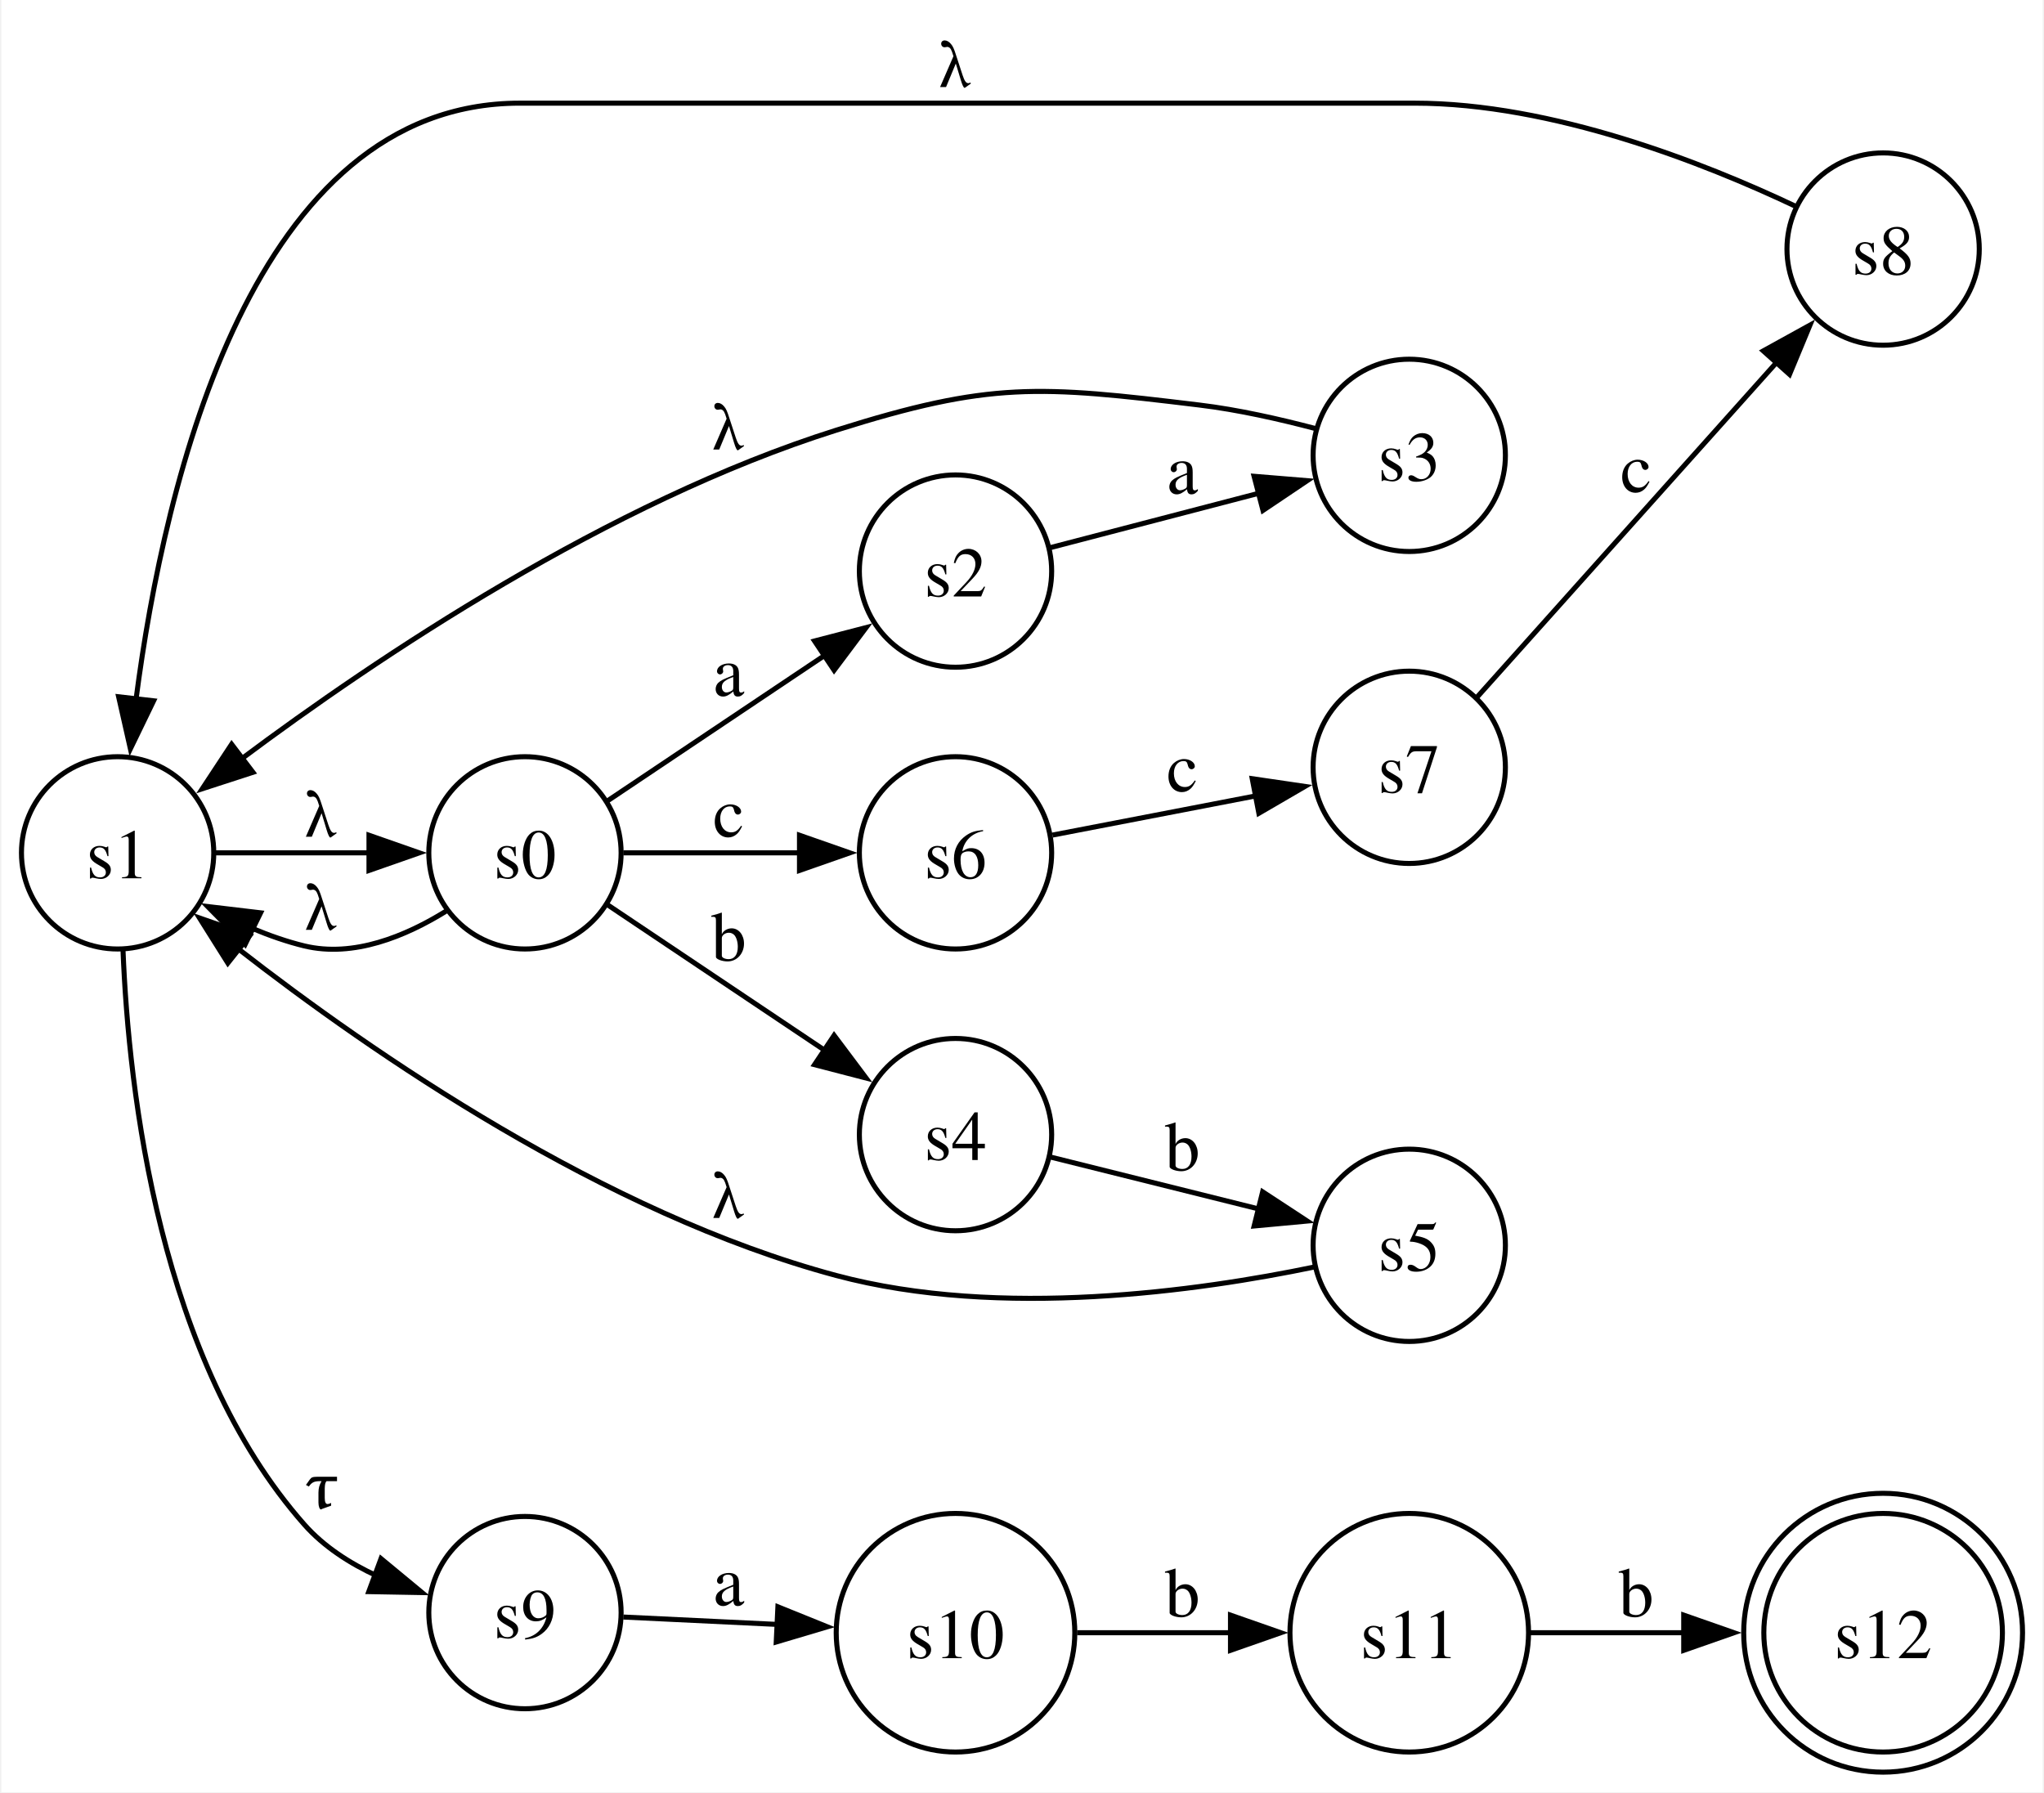
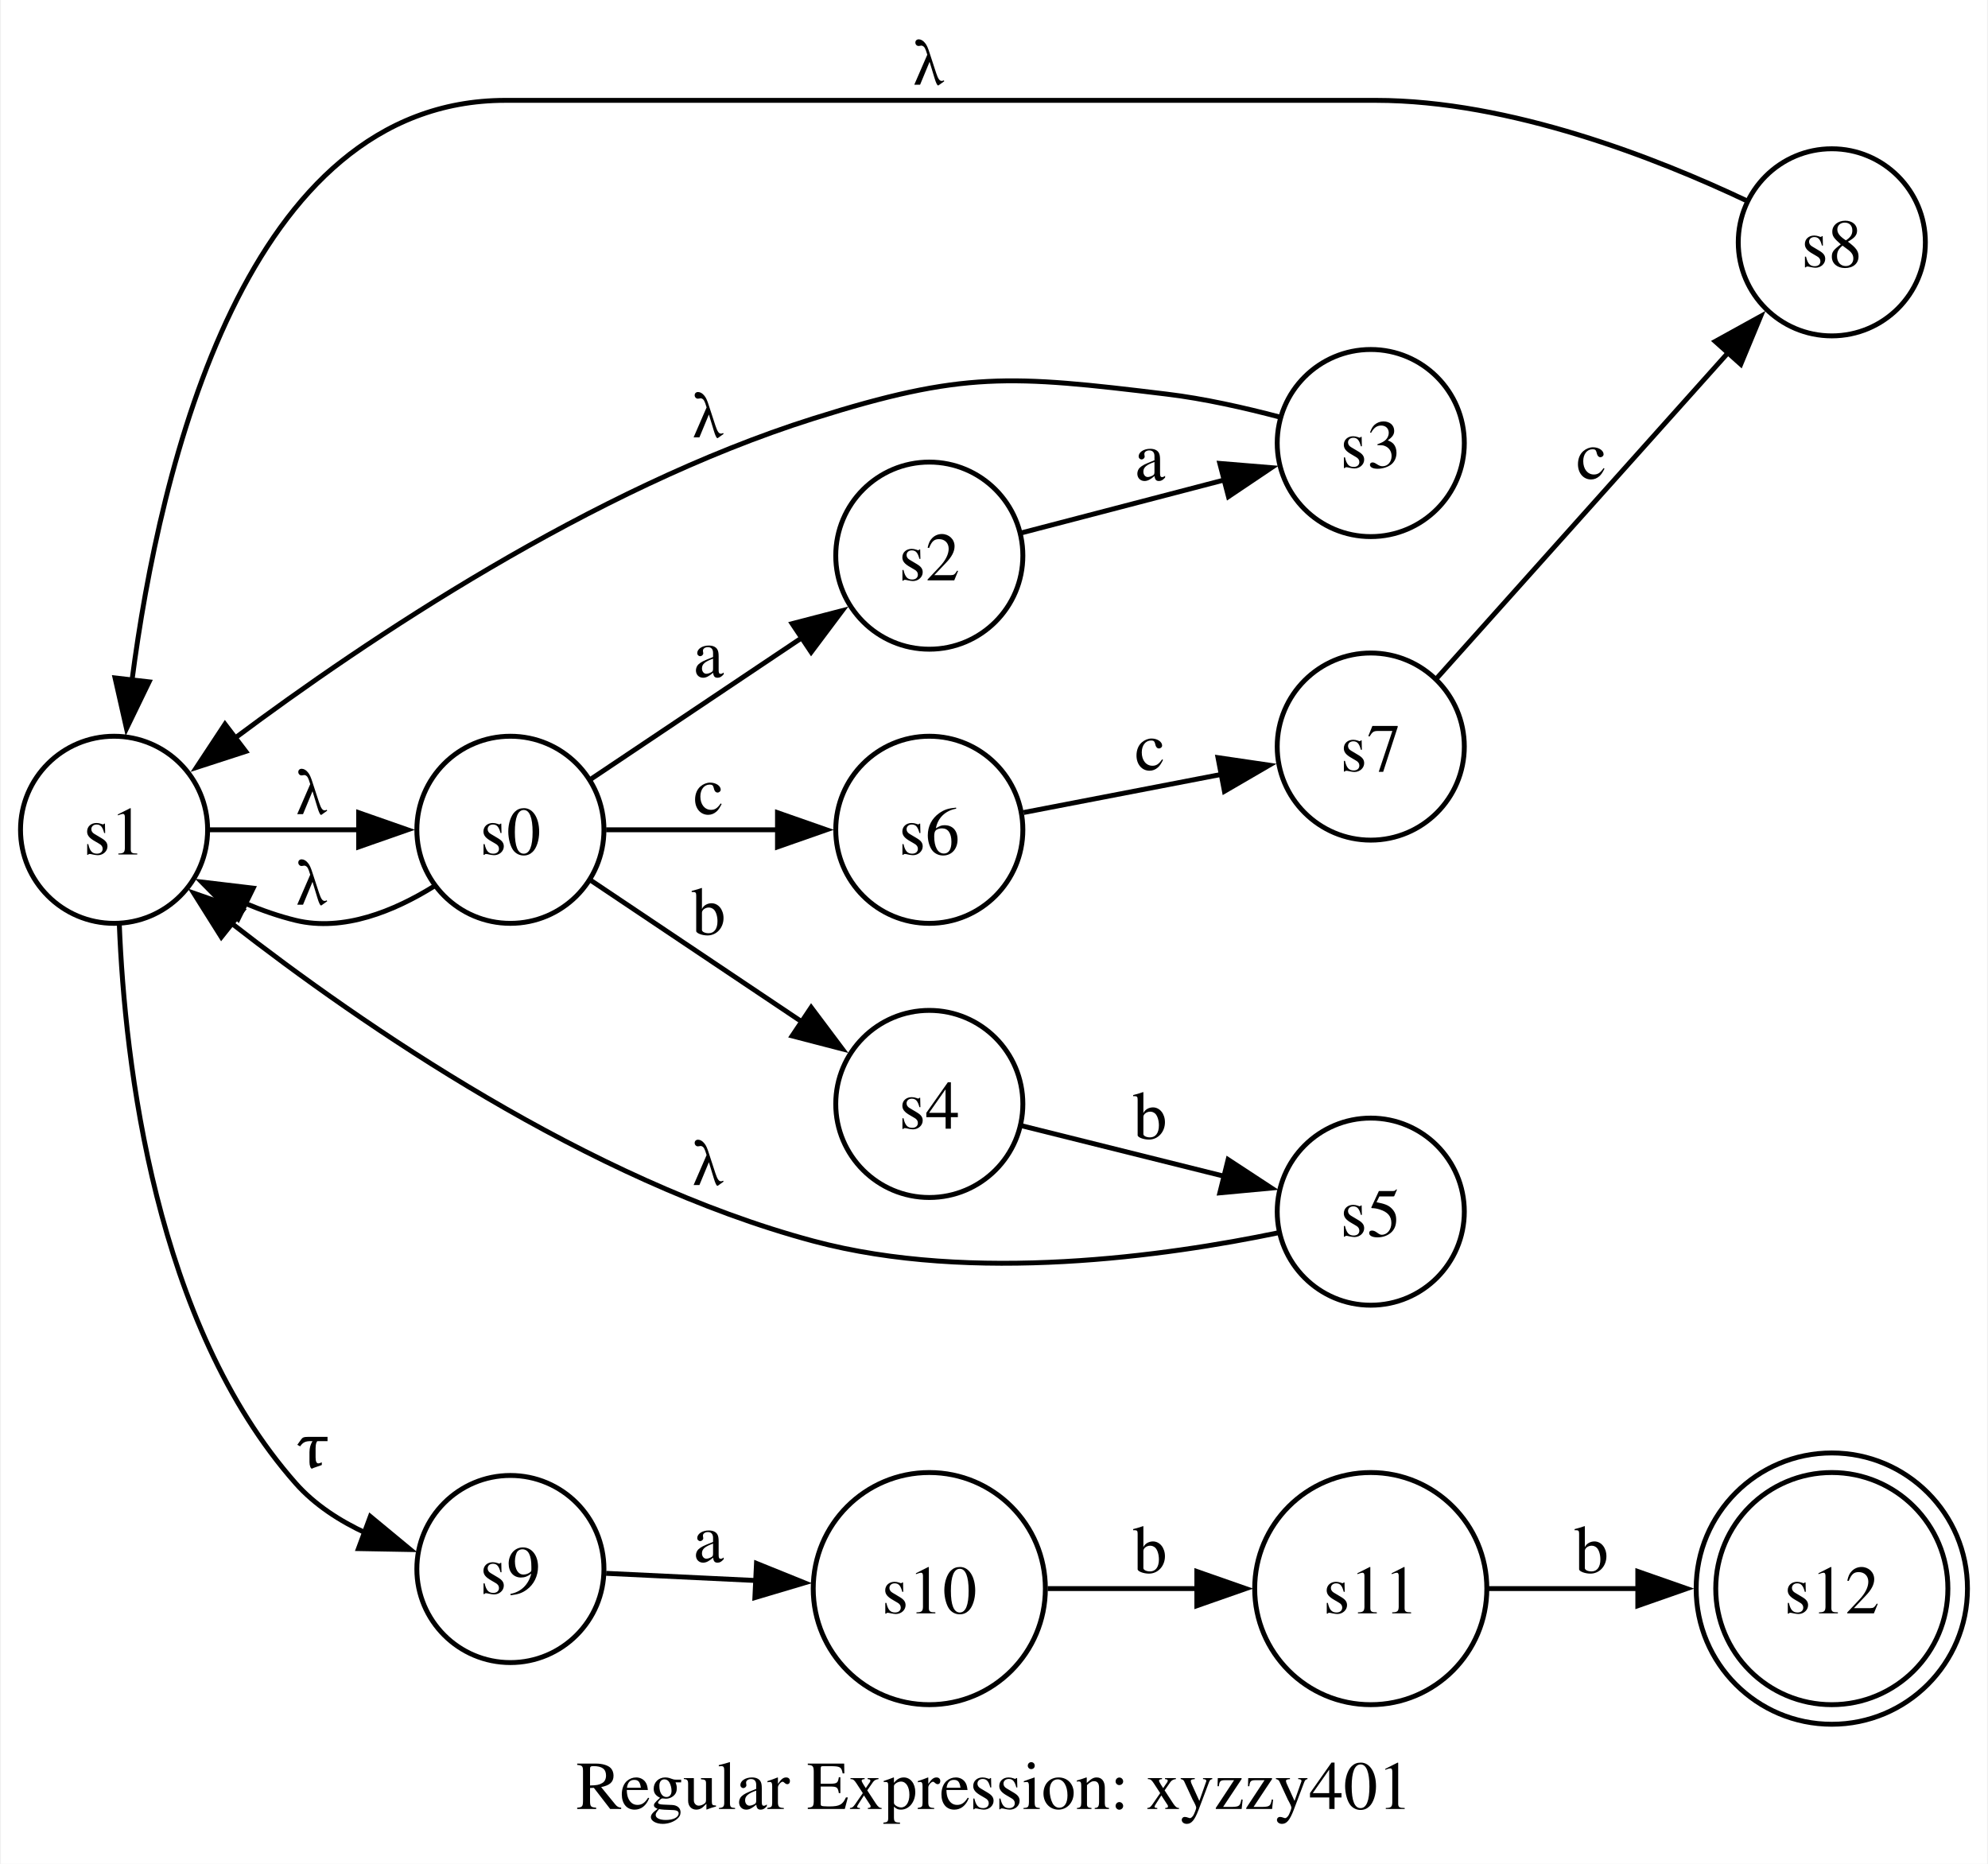
- <svg xmlns="http://www.w3.org/2000/svg" width="406pt" height="356pt" viewBox="0.00 0.00 405.71 356.21">
-   <g id="graph0" class="graph" transform="scale(1 1) rotate(0) translate(4 352.21)">
-     <polygon fill="white" stroke="none" points="-4,4 -4,-352.21 401.71,-352.21 401.71,4 -4,4" />
+ <svg xmlns="http://www.w3.org/2000/svg" width="384pt" height="360pt" viewBox="0.00 0.00 383.64 360.00">
+   <g id="graph0" class="graph" transform="scale(0.945592 0.945592) rotate(0) translate(4 376.71)">
+     <polygon fill="white" stroke="none" points="-4,4 -4,-376.71 401.71,-376.71 401.71,4 -4,4" />
+     <text text-anchor="middle" x="198.86" y="-7.2" font-family="Times,serif" font-size="14.00">Regular Expression: xyzzy401</text>
    <g id="node1" class="node">
-       <ellipse fill="none" stroke="black" cx="370" cy="-27.71" rx="23.71" ry="23.71" />
-       <ellipse fill="none" stroke="black" cx="370" cy="-27.71" rx="27.71" ry="27.71" />
-       <text text-anchor="middle" x="370" y="-22.66" font-family="Times,serif" font-size="14.00">s12</text>
+       <ellipse fill="none" stroke="black" cx="370" cy="-52.21" rx="23.71" ry="23.71" />
+       <ellipse fill="none" stroke="black" cx="370" cy="-52.21" rx="27.71" ry="27.71" />
+       <text text-anchor="middle" x="370" y="-47.16" font-family="Times,serif" font-size="14.00">s12</text>
    </g>
    <g id="node2" class="node">
-       <ellipse fill="none" stroke="black" cx="100.07" cy="-182.71" rx="19.11" ry="19.11" />
-       <text text-anchor="middle" x="100.07" y="-177.66" font-family="Times,serif" font-size="14.00">s0</text>
+       <ellipse fill="none" stroke="black" cx="100.07" cy="-207.21" rx="19.11" ry="19.11" />
+       <text text-anchor="middle" x="100.07" y="-202.16" font-family="Times,serif" font-size="14.00">s0</text>
    </g>
    <g id="node3" class="node">
-       <ellipse fill="none" stroke="black" cx="185.64" cy="-238.71" rx="19.11" ry="19.11" />
-       <text text-anchor="middle" x="185.64" y="-233.66" font-family="Times,serif" font-size="14.00">s2</text>
+       <ellipse fill="none" stroke="black" cx="185.64" cy="-263.21" rx="19.11" ry="19.11" />
+       <text text-anchor="middle" x="185.64" y="-258.16" font-family="Times,serif" font-size="14.00">s2</text>
    </g>
    <g id="edge1" class="edge">
-       <path fill="none" stroke="black" d="M116.4,-192.99C128.58,-201.14 145.84,-212.71 159.96,-222.17" />
-       <polygon fill="black" stroke="black" points="157.62,-224.82 167.87,-227.48 161.51,-219 157.62,-224.82" />
-       <text text-anchor="middle" x="140.56" y="-213.91" font-family="Times,serif" font-size="14.00">a</text>
+       <path fill="none" stroke="black" d="M116.4,-217.49C128.58,-225.64 145.84,-237.21 159.96,-246.67" />
+       <polygon fill="black" stroke="black" points="157.62,-249.32 167.87,-251.98 161.51,-243.5 157.62,-249.32" />
+       <text text-anchor="middle" x="140.56" y="-238.41" font-family="Times,serif" font-size="14.00">a</text>
    </g>
    <g id="node4" class="node">
-       <ellipse fill="none" stroke="black" cx="185.64" cy="-126.71" rx="19.11" ry="19.11" />
-       <text text-anchor="middle" x="185.64" y="-121.66" font-family="Times,serif" font-size="14.00">s4</text>
+       <ellipse fill="none" stroke="black" cx="185.64" cy="-151.21" rx="19.11" ry="19.11" />
+       <text text-anchor="middle" x="185.64" y="-146.16" font-family="Times,serif" font-size="14.00">s4</text>
    </g>
    <g id="edge2" class="edge">
-       <path fill="none" stroke="black" d="M116.4,-172.44C128.58,-164.28 145.84,-152.71 159.96,-143.25" />
-       <polygon fill="black" stroke="black" points="161.51,-146.43 167.87,-137.95 157.62,-140.61 161.51,-146.43" />
-       <text text-anchor="middle" x="140.56" y="-161.27" font-family="Times,serif" font-size="14.00">b</text>
+       <path fill="none" stroke="black" d="M116.4,-196.94C128.58,-188.78 145.84,-177.21 159.96,-167.75" />
+       <polygon fill="black" stroke="black" points="161.51,-170.93 167.87,-162.45 157.62,-165.11 161.51,-170.93" />
+       <text text-anchor="middle" x="140.56" y="-185.77" font-family="Times,serif" font-size="14.00">b</text>
    </g>
    <g id="node5" class="node">
-       <ellipse fill="none" stroke="black" cx="185.64" cy="-182.71" rx="19.11" ry="19.11" />
-       <text text-anchor="middle" x="185.64" y="-177.66" font-family="Times,serif" font-size="14.00">s6</text>
+       <ellipse fill="none" stroke="black" cx="185.64" cy="-207.21" rx="19.11" ry="19.11" />
+       <text text-anchor="middle" x="185.64" y="-202.16" font-family="Times,serif" font-size="14.00">s6</text>
    </g>
    <g id="edge3" class="edge">
-       <path fill="none" stroke="black" d="M119.62,-182.71C130.01,-182.71 143.2,-182.71 154.99,-182.71" />
-       <polygon fill="black" stroke="black" points="154.63,-186.21 164.63,-182.71 154.63,-179.21 154.63,-186.21" />
-       <text text-anchor="middle" x="140.56" y="-185.91" font-family="Times,serif" font-size="14.00">c</text>
+       <path fill="none" stroke="black" d="M119.62,-207.21C130.01,-207.21 143.2,-207.21 154.99,-207.21" />
+       <polygon fill="black" stroke="black" points="154.63,-210.71 164.63,-207.21 154.63,-203.71 154.63,-210.71" />
+       <text text-anchor="middle" x="140.56" y="-210.41" font-family="Times,serif" font-size="14.00">c</text>
    </g>
    <g id="node6" class="node">
-       <ellipse fill="none" stroke="black" cx="19.11" cy="-182.71" rx="19.11" ry="19.11" />
-       <text text-anchor="middle" x="19.11" y="-177.66" font-family="Times,serif" font-size="14.00">s1</text>
+       <ellipse fill="none" stroke="black" cx="19.11" cy="-207.21" rx="19.11" ry="19.11" />
+       <text text-anchor="middle" x="19.11" y="-202.16" font-family="Times,serif" font-size="14.00">s1</text>
    </g>
    <g id="edge4" class="edge">
-       <path fill="none" stroke="black" d="M84.43,-171.15C76.34,-166.12 65.98,-161.86 56.22,-164.21 52.77,-165.05 49.28,-166.27 45.89,-167.69" />
-       <polygon fill="black" stroke="black" points="44.45,-164.5 37.01,-172.04 47.53,-170.79 44.45,-164.5" />
-       <text text-anchor="middle" x="59.59" y="-167.41" font-family="Times,serif" font-size="14.00">λ</text>
+       <path fill="none" stroke="black" d="M84.43,-195.65C76.34,-190.62 65.98,-186.36 56.22,-188.71 52.77,-189.55 49.28,-190.77 45.89,-192.19" />
+       <polygon fill="black" stroke="black" points="44.45,-189 37.01,-196.54 47.53,-195.29 44.45,-189" />
+       <text text-anchor="middle" x="59.59" y="-191.91" font-family="Times,serif" font-size="14.00">λ</text>
    </g>
    <g id="node8" class="node">
-       <ellipse fill="none" stroke="black" cx="275.82" cy="-261.71" rx="19.11" ry="19.11" />
-       <text text-anchor="middle" x="275.82" y="-256.66" font-family="Times,serif" font-size="14.00">s3</text>
+       <ellipse fill="none" stroke="black" cx="275.82" cy="-286.21" rx="19.11" ry="19.11" />
+       <text text-anchor="middle" x="275.82" y="-281.16" font-family="Times,serif" font-size="14.00">s3</text>
    </g>
    <g id="edge7" class="edge">
-       <path fill="none" stroke="black" d="M204.49,-243.37C216.44,-246.49 232.44,-250.66 246.16,-254.24" />
-       <polygon fill="black" stroke="black" points="244.98,-257.55 255.54,-256.68 246.75,-250.77 244.98,-257.55" />
-       <text text-anchor="middle" x="230.73" y="-254.1" font-family="Times,serif" font-size="14.00">a</text>
+       <path fill="none" stroke="black" d="M204.49,-267.87C216.44,-270.99 232.44,-275.16 246.16,-278.74" />
+       <polygon fill="black" stroke="black" points="244.98,-282.05 255.54,-281.18 246.75,-275.27 244.98,-282.05" />
+       <text text-anchor="middle" x="230.73" y="-278.6" font-family="Times,serif" font-size="14.00">a</text>
    </g>
    <g id="node9" class="node">
-       <ellipse fill="none" stroke="black" cx="275.82" cy="-104.71" rx="19.11" ry="19.11" />
-       <text text-anchor="middle" x="275.82" y="-99.66" font-family="Times,serif" font-size="14.00">s5</text>
+       <ellipse fill="none" stroke="black" cx="275.82" cy="-129.21" rx="19.11" ry="19.11" />
+       <text text-anchor="middle" x="275.82" y="-124.16" font-family="Times,serif" font-size="14.00">s5</text>
    </g>
    <g id="edge9" class="edge">
-       <path fill="none" stroke="black" d="M204.49,-122.26C216.44,-119.28 232.44,-115.29 246.16,-111.87" />
-       <polygon fill="black" stroke="black" points="246.68,-115.34 255.54,-109.53 244.99,-108.55 246.68,-115.34" />
-       <text text-anchor="middle" x="230.73" y="-119.57" font-family="Times,serif" font-size="14.00">b</text>
+       <path fill="none" stroke="black" d="M204.49,-146.76C216.44,-143.78 232.44,-139.79 246.16,-136.37" />
+       <polygon fill="black" stroke="black" points="246.68,-139.84 255.54,-134.03 244.99,-133.05 246.68,-139.84" />
+       <text text-anchor="middle" x="230.73" y="-144.07" font-family="Times,serif" font-size="14.00">b</text>
    </g>
    <g id="node10" class="node">
-       <ellipse fill="none" stroke="black" cx="275.82" cy="-199.71" rx="19.11" ry="19.11" />
-       <text text-anchor="middle" x="275.82" y="-194.66" font-family="Times,serif" font-size="14.00">s7</text>
+       <ellipse fill="none" stroke="black" cx="275.82" cy="-224.21" rx="19.11" ry="19.11" />
+       <text text-anchor="middle" x="275.82" y="-219.16" font-family="Times,serif" font-size="14.00">s7</text>
    </g>
    <g id="edge11" class="edge">
-       <path fill="none" stroke="black" d="M204.91,-186.24C216.62,-188.49 232.07,-191.47 245.47,-194.06" />
-       <polygon fill="black" stroke="black" points="244.61,-197.45 255.09,-195.91 245.93,-190.58 244.61,-197.45" />
-       <text text-anchor="middle" x="230.73" y="-194.92" font-family="Times,serif" font-size="14.00">c</text>
+       <path fill="none" stroke="black" d="M204.91,-210.74C216.62,-212.99 232.07,-215.97 245.47,-218.56" />
+       <polygon fill="black" stroke="black" points="244.61,-221.95 255.09,-220.41 245.93,-215.08 244.61,-221.95" />
+       <text text-anchor="middle" x="230.73" y="-219.42" font-family="Times,serif" font-size="14.00">c</text>
    </g>
    <g id="edge5" class="edge">
-       <path fill="none" stroke="black" d="M38.42,-182.71C47.53,-182.71 58.76,-182.71 69.08,-182.71" />
-       <polygon fill="black" stroke="black" points="69.07,-186.21 79.07,-182.71 69.07,-179.21 69.07,-186.21" />
-       <text text-anchor="middle" x="59.59" y="-185.91" font-family="Times,serif" font-size="14.00">λ</text>
+       <path fill="none" stroke="black" d="M38.42,-207.21C47.53,-207.21 58.76,-207.21 69.08,-207.21" />
+       <polygon fill="black" stroke="black" points="69.07,-210.71 79.07,-207.21 69.07,-203.71 69.07,-210.71" />
+       <text text-anchor="middle" x="59.59" y="-210.41" font-family="Times,serif" font-size="14.00">λ</text>
    </g>
    <g id="node7" class="node">
-       <ellipse fill="none" stroke="black" cx="100.07" cy="-31.71" rx="19.11" ry="19.11" />
-       <text text-anchor="middle" x="100.07" y="-26.66" font-family="Times,serif" font-size="14.00">s9</text>
+       <ellipse fill="none" stroke="black" cx="100.07" cy="-56.21" rx="19.11" ry="19.11" />
+       <text text-anchor="middle" x="100.07" y="-51.16" font-family="Times,serif" font-size="14.00">s9</text>
    </g>
    <g id="edge6" class="edge">
-       <path fill="none" stroke="black" d="M20.18,-163.44C21.31,-135.03 27.44,-81.78 56.22,-49.21 60.11,-44.81 65.27,-41.49 70.67,-39" />
-       <polygon fill="black" stroke="black" points="71.46,-42.44 79.62,-35.69 69.03,-35.88 71.46,-42.44" />
-       <text text-anchor="middle" x="59.59" y="-52.41" font-family="Times,serif" font-size="14.00">τ</text>
+       <path fill="none" stroke="black" d="M20.18,-187.94C21.31,-159.53 27.44,-106.28 56.22,-73.71 60.11,-69.31 65.27,-65.99 70.67,-63.5" />
+       <polygon fill="black" stroke="black" points="71.46,-66.94 79.62,-60.19 69.03,-60.38 71.46,-66.94" />
+       <text text-anchor="middle" x="59.59" y="-76.91" font-family="Times,serif" font-size="14.00">τ</text>
    </g>
    <g id="node12" class="node">
-       <ellipse fill="none" stroke="black" cx="185.64" cy="-27.71" rx="23.71" ry="23.71" />
-       <text text-anchor="middle" x="185.64" y="-22.66" font-family="Times,serif" font-size="14.00">s10</text>
+       <ellipse fill="none" stroke="black" cx="185.64" cy="-52.21" rx="23.71" ry="23.71" />
+       <text text-anchor="middle" x="185.64" y="-47.16" font-family="Times,serif" font-size="14.00">s10</text>
    </g>
    <g id="edge14" class="edge">
-       <path fill="none" stroke="black" d="M119.62,-30.83C128.63,-30.39 139.76,-29.86 150.25,-29.36" />
-       <polygon fill="black" stroke="black" points="150.34,-32.86 160.16,-28.89 150.01,-25.87 150.34,-32.86" />
-       <text text-anchor="middle" x="140.56" y="-33.15" font-family="Times,serif" font-size="14.00">a</text>
+       <path fill="none" stroke="black" d="M119.62,-55.33C128.63,-54.89 139.76,-54.36 150.25,-53.86" />
+       <polygon fill="black" stroke="black" points="150.34,-57.36 160.16,-53.39 150.01,-50.37 150.34,-57.36" />
+       <text text-anchor="middle" x="140.56" y="-57.65" font-family="Times,serif" font-size="14.00">a</text>
    </g>
    <g id="edge8" class="edge">
-       <path fill="none" stroke="black" d="M257.16,-267.04C250.06,-268.91 241.77,-270.79 234.11,-271.71 202.18,-275.58 192.6,-276.39 161.93,-266.71 116.72,-252.46 70.63,-221.48 43.74,-201.39" />
-       <polygon fill="black" stroke="black" points="46.01,-198.72 35.94,-195.45 41.77,-204.29 46.01,-198.72" />
-       <text text-anchor="middle" x="140.56" y="-262.87" font-family="Times,serif" font-size="14.00">λ</text>
+       <path fill="none" stroke="black" d="M257.16,-291.54C250.06,-293.41 241.77,-295.29 234.11,-296.21 202.18,-300.08 192.6,-300.89 161.93,-291.21 116.72,-276.96 70.63,-245.98 43.74,-225.89" />
+       <polygon fill="black" stroke="black" points="46.01,-223.22 35.94,-219.95 41.77,-228.79 46.01,-223.22" />
+       <text text-anchor="middle" x="140.56" y="-287.37" font-family="Times,serif" font-size="14.00">λ</text>
    </g>
    <g id="edge10" class="edge">
-       <path fill="none" stroke="black" d="M256.87,-100.38C234.29,-95.69 194.54,-89.98 161.93,-98.71 115.89,-111.04 69.73,-142.88 43.09,-163.63" />
-       <polygon fill="black" stroke="black" points="41.02,-160.8 35.38,-169.77 45.38,-166.28 41.02,-160.8" />
-       <text text-anchor="middle" x="140.56" y="-110.14" font-family="Times,serif" font-size="14.00">λ</text>
+       <path fill="none" stroke="black" d="M256.87,-124.88C234.29,-120.19 194.54,-114.48 161.93,-123.21 115.89,-135.54 69.73,-167.38 43.09,-188.13" />
+       <polygon fill="black" stroke="black" points="41.02,-185.3 35.38,-194.27 45.38,-190.78 41.02,-185.3" />
+       <text text-anchor="middle" x="140.56" y="-134.64" font-family="Times,serif" font-size="14.00">λ</text>
    </g>
    <g id="node11" class="node">
-       <ellipse fill="none" stroke="black" cx="370" cy="-302.71" rx="19.11" ry="19.11" />
-       <text text-anchor="middle" x="370" y="-297.66" font-family="Times,serif" font-size="14.00">s8</text>
+       <ellipse fill="none" stroke="black" cx="370" cy="-327.21" rx="19.11" ry="19.11" />
+       <text text-anchor="middle" x="370" y="-322.16" font-family="Times,serif" font-size="14.00">s8</text>
    </g>
    <g id="edge12" class="edge">
-       <path fill="none" stroke="black" d="M289.25,-213.6C304.58,-230.73 330.82,-260.05 348.99,-280.36" />
-       <polygon fill="black" stroke="black" points="346.18,-282.47 355.46,-287.59 351.4,-277.8 346.18,-282.47" />
-       <text text-anchor="middle" x="320.91" y="-254.41" font-family="Times,serif" font-size="14.00">c</text>
+       <path fill="none" stroke="black" d="M289.25,-238.1C304.58,-255.23 330.82,-284.55 348.99,-304.86" />
+       <polygon fill="black" stroke="black" points="346.18,-306.97 355.46,-312.09 351.4,-302.3 346.18,-306.97" />
+       <text text-anchor="middle" x="320.91" y="-278.91" font-family="Times,serif" font-size="14.00">c</text>
    </g>
    <g id="edge13" class="edge">
-       <path fill="none" stroke="black" d="M352.5,-311.26C334.43,-319.81 304.33,-331.71 276.82,-331.71 99.07,-331.71 99.07,-331.71 99.07,-331.71 45.95,-331.71 28.46,-256.87 22.78,-213.27" />
-       <polygon fill="black" stroke="black" points="26.27,-212.93 21.65,-203.39 19.31,-213.73 26.27,-212.93" />
-       <text text-anchor="middle" x="185.64" y="-334.91" font-family="Times,serif" font-size="14.00">λ</text>
+       <path fill="none" stroke="black" d="M352.5,-335.76C334.43,-344.31 304.33,-356.21 276.82,-356.21 99.07,-356.21 99.07,-356.21 99.07,-356.21 45.95,-356.21 28.46,-281.37 22.78,-237.77" />
+       <polygon fill="black" stroke="black" points="26.27,-237.43 21.65,-227.89 19.31,-238.23 26.27,-237.43" />
+       <text text-anchor="middle" x="185.64" y="-359.41" font-family="Times,serif" font-size="14.00">λ</text>
    </g>
    <g id="node13" class="node">
-       <ellipse fill="none" stroke="black" cx="275.82" cy="-27.71" rx="23.71" ry="23.71" />
-       <text text-anchor="middle" x="275.82" y="-22.66" font-family="Times,serif" font-size="14.00">s11</text>
+       <ellipse fill="none" stroke="black" cx="275.82" cy="-52.21" rx="23.71" ry="23.71" />
+       <text text-anchor="middle" x="275.82" y="-47.16" font-family="Times,serif" font-size="14.00">s11</text>
    </g>
    <g id="edge15" class="edge">
-       <path fill="none" stroke="black" d="M209.81,-27.71C219.23,-27.71 230.3,-27.71 240.62,-27.71" />
-       <polygon fill="black" stroke="black" points="240.29,-31.21 250.29,-27.71 240.29,-24.21 240.29,-31.21" />
-       <text text-anchor="middle" x="230.73" y="-30.91" font-family="Times,serif" font-size="14.00">b</text>
+       <path fill="none" stroke="black" d="M209.81,-52.21C219.23,-52.21 230.3,-52.21 240.62,-52.21" />
+       <polygon fill="black" stroke="black" points="240.29,-55.71 250.29,-52.21 240.29,-48.71 240.29,-55.71" />
+       <text text-anchor="middle" x="230.73" y="-55.41" font-family="Times,serif" font-size="14.00">b</text>
    </g>
    <g id="edge16" class="edge">
-       <path fill="none" stroke="black" d="M299.61,-27.71C308.9,-27.71 319.92,-27.71 330.4,-27.71" />
-       <polygon fill="black" stroke="black" points="330.37,-31.21 340.37,-27.71 330.37,-24.21 330.37,-31.21" />
-       <text text-anchor="middle" x="320.91" y="-30.91" font-family="Times,serif" font-size="14.00">b</text>
+       <path fill="none" stroke="black" d="M299.61,-52.21C308.9,-52.21 319.92,-52.21 330.4,-52.21" />
+       <polygon fill="black" stroke="black" points="330.37,-55.71 340.37,-52.21 330.37,-48.71 330.37,-55.71" />
+       <text text-anchor="middle" x="320.91" y="-55.41" font-family="Times,serif" font-size="14.00">b</text>
    </g>
  </g>
</svg>
